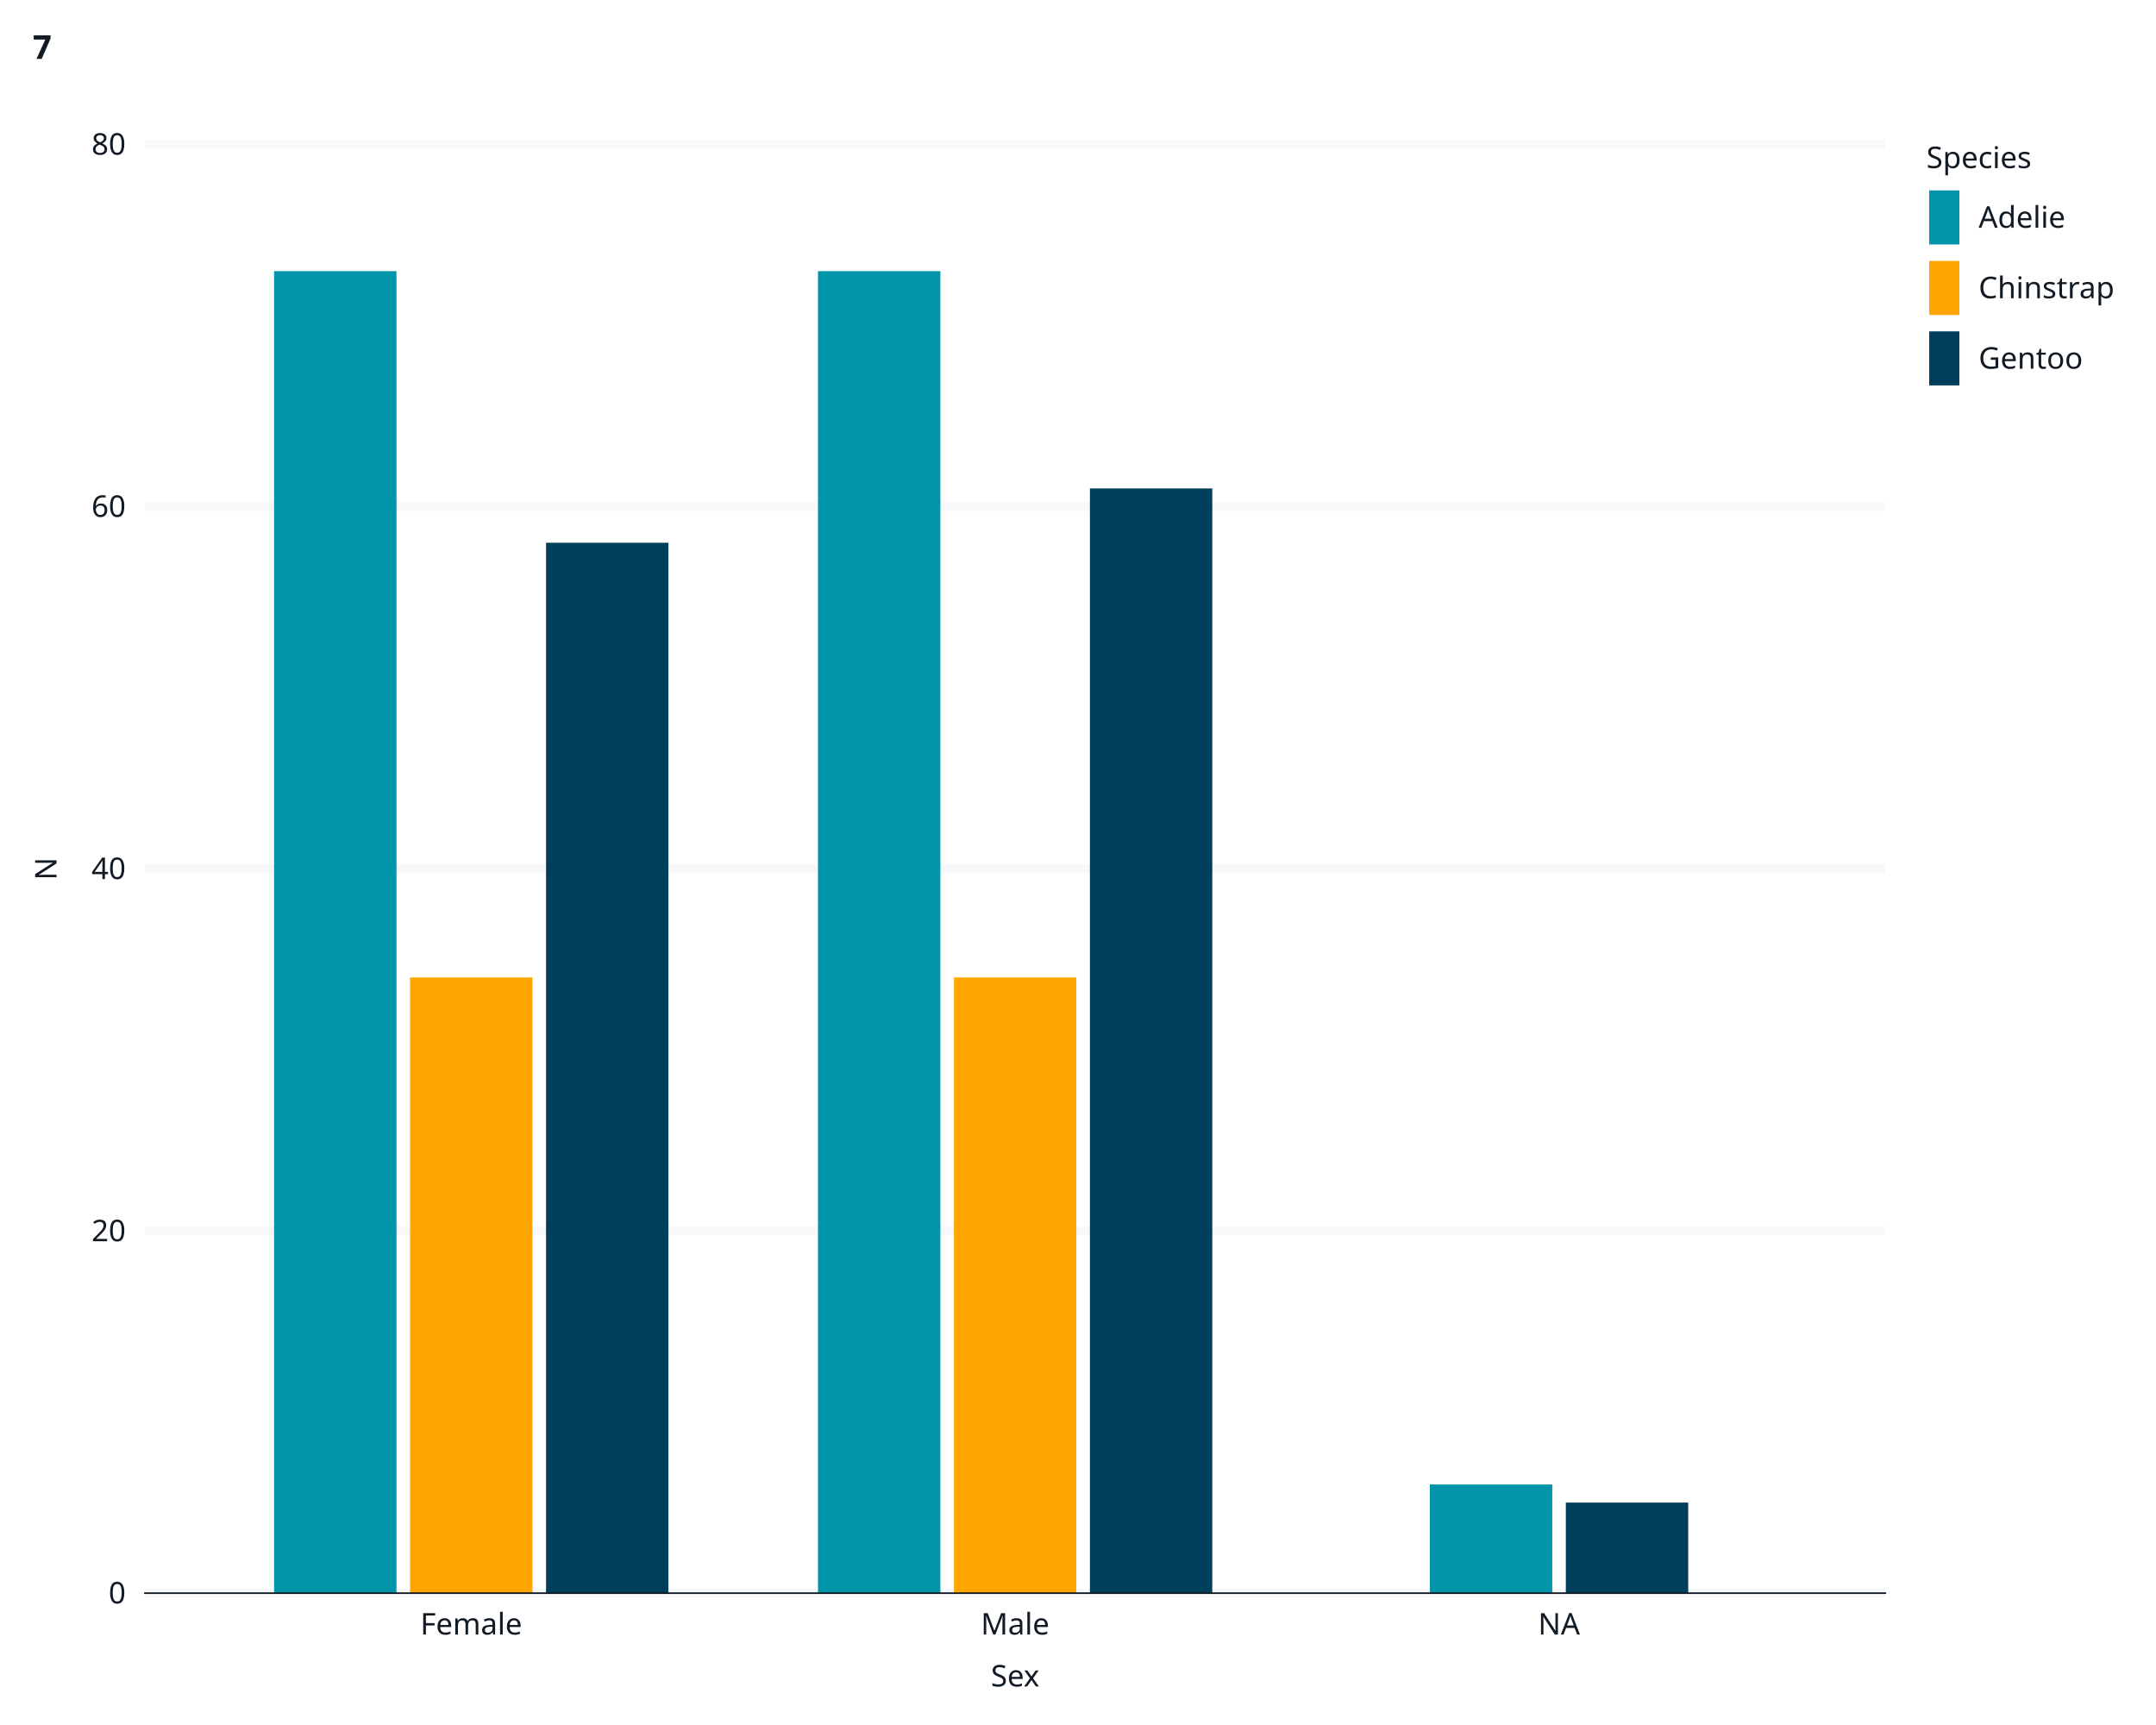
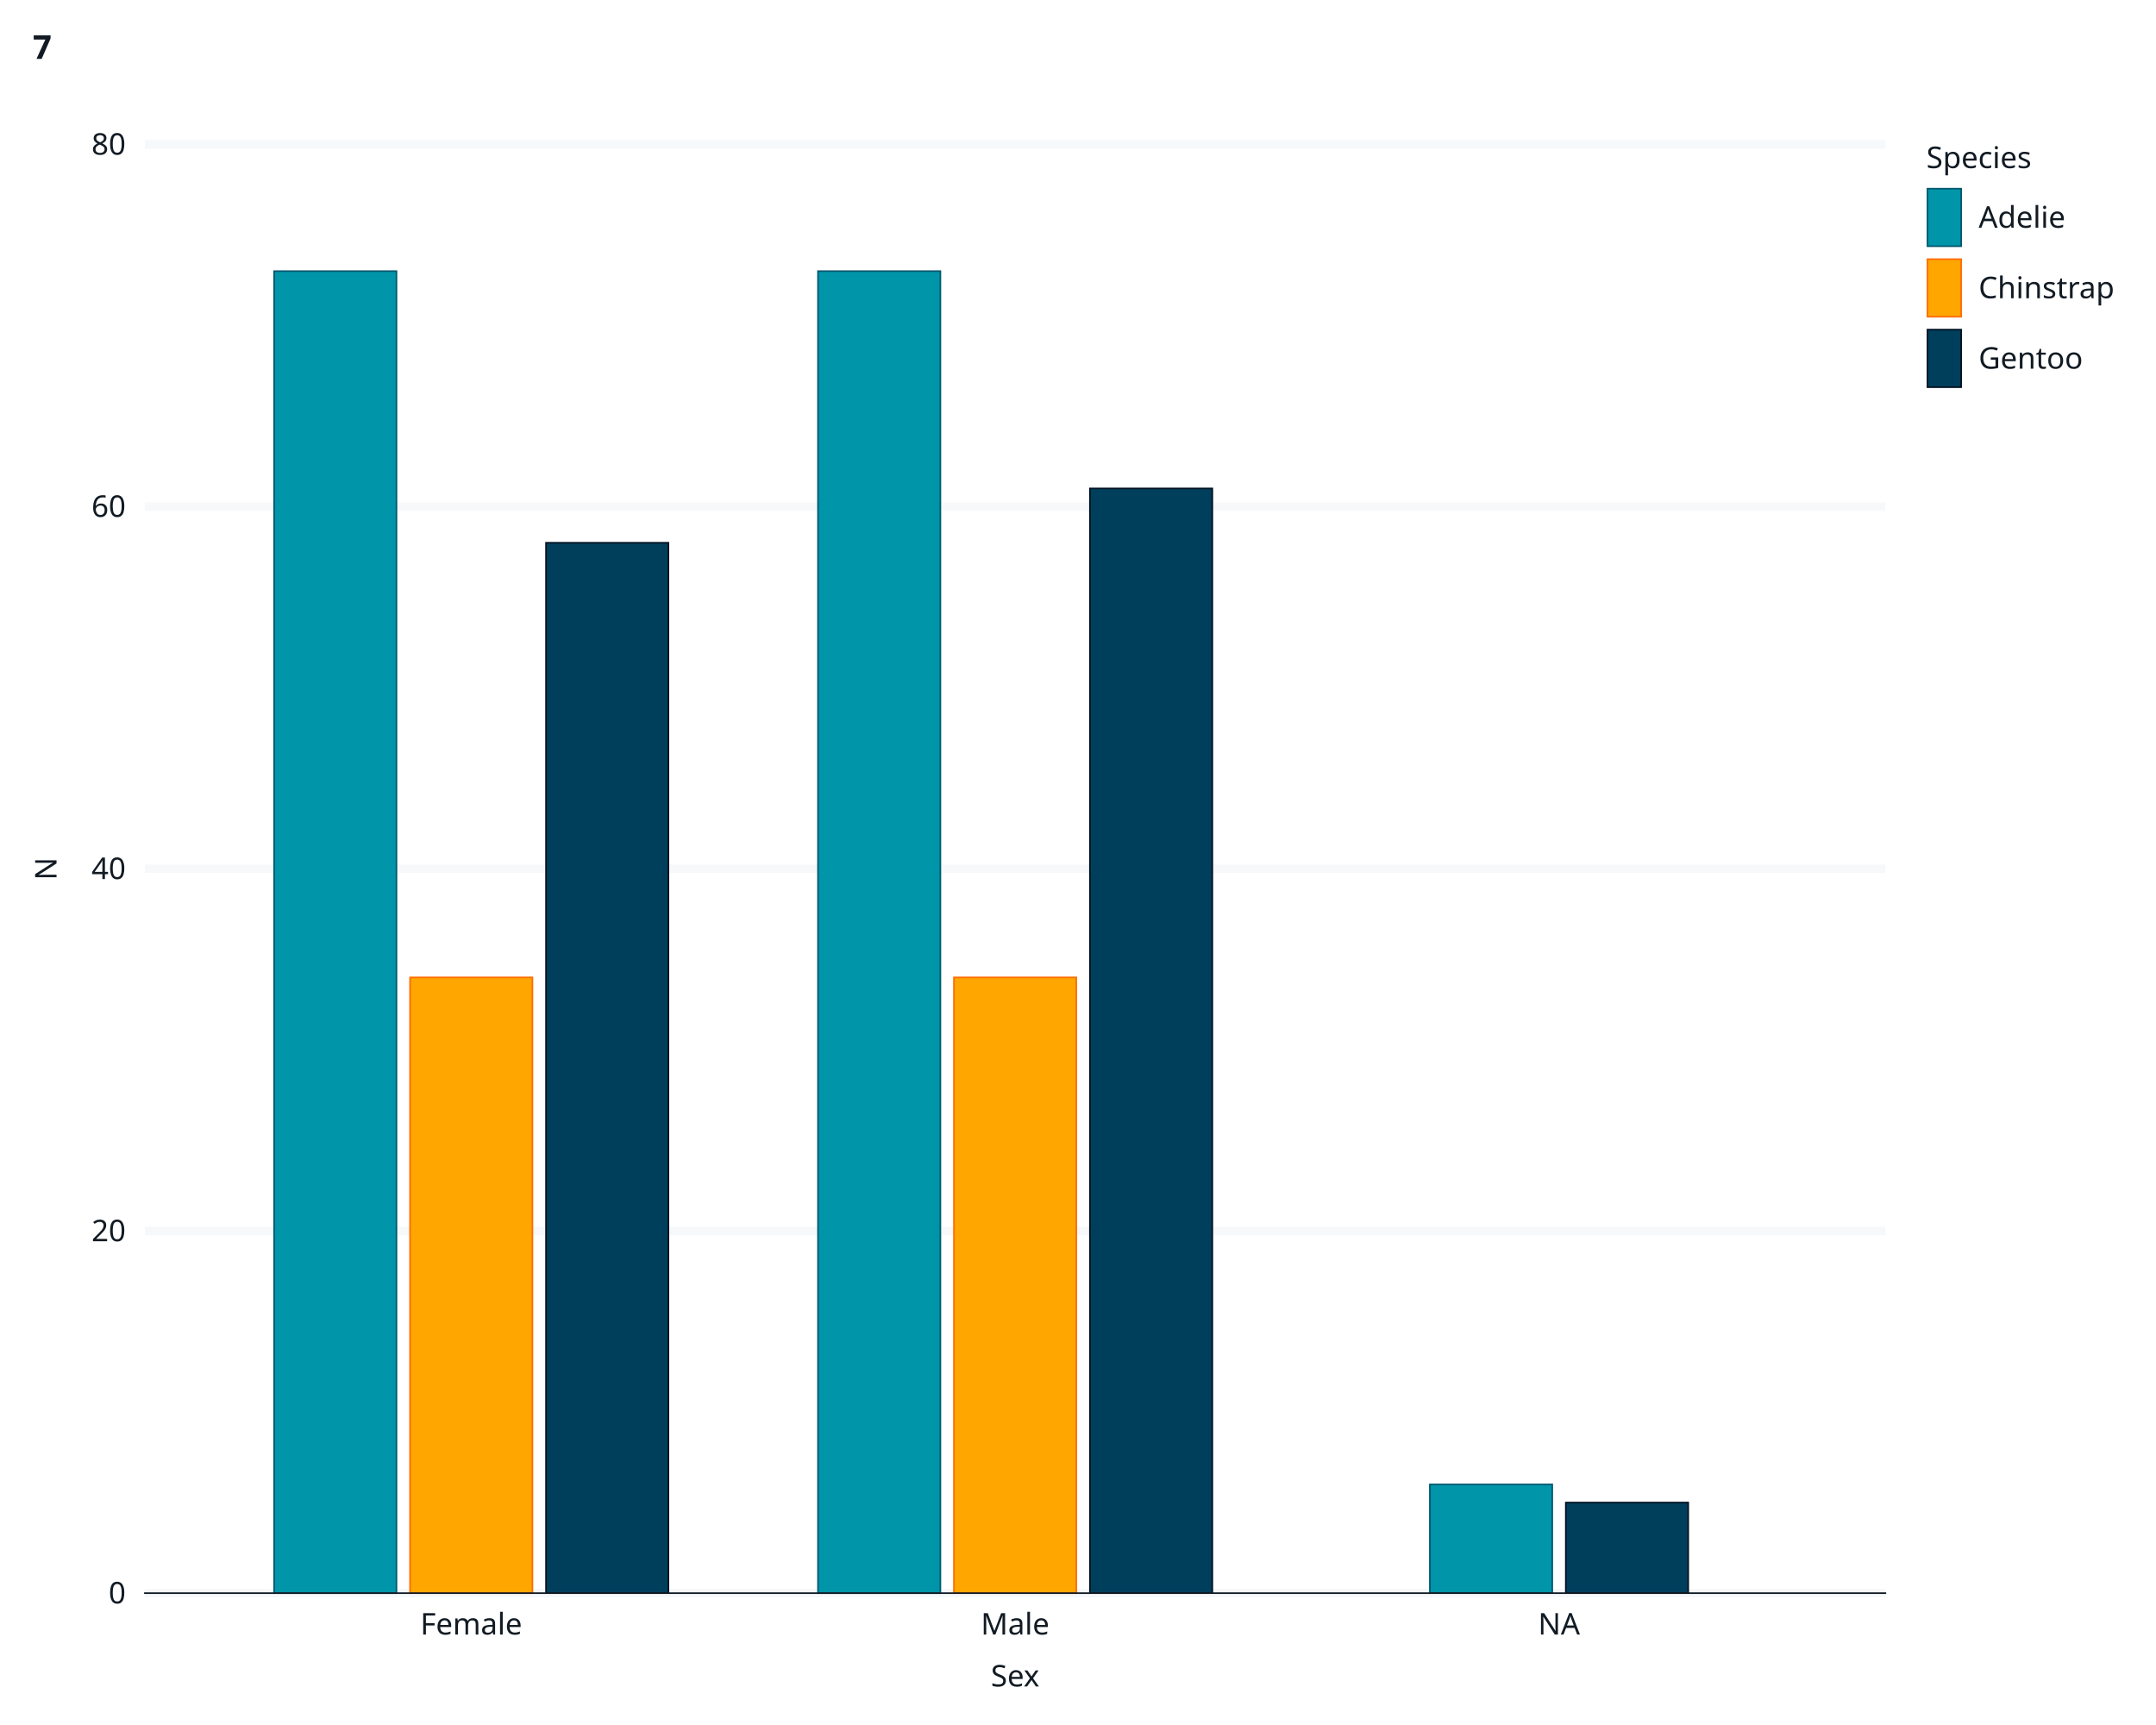
<svg xmlns="http://www.w3.org/2000/svg" class="svglite" data-engine-version="2.0" width="720.00pt" height="576.00pt" viewBox="0 0 720.00 576.00">
  <defs>
    <style type="text/css">
    .svglite line, .svglite polyline, .svglite polygon, .svglite path, .svglite rect, .svglite circle {
      fill: none;
      stroke: #000000;
      stroke-linecap: round;
      stroke-linejoin: round;
      stroke-miterlimit: 10.00;
    }
  </style>
  </defs>
  <rect width="100%" height="100%" style="stroke: none; fill: #FFFFFF;" />
  <defs>
    <clipPath id="cpMC4wMHw3MjAuMDB8MC4wMHw1NzYuMDA=">
      <rect x="0.00" y="0.00" width="720.00" height="576.00" />
    </clipPath>
  </defs>
  <g clip-path="url(#cpMC4wMHw3MjAuMDB8MC4wMHw1NzYuMDA=)">
    <rect x="0" y="0.00" width="720.00" height="576.00" style="stroke-width: 1.07; stroke: #FFFFFF; fill: #FFFFFF;" />
    <rect x="48.39" y="48.21" width="581.23" height="483.76" style="stroke-width: 1.07; stroke: #FFFFFF; fill: #FFFFFF;" />
    <polyline points="48.39,531.97 629.62,531.97 " style="stroke-width: 2.84; stroke: #F6F8FA; stroke-linecap: butt;" />
    <polyline points="48.39,411.03 629.62,411.03 " style="stroke-width: 2.84; stroke: #F6F8FA; stroke-linecap: butt;" />
    <polyline points="48.39,290.09 629.62,290.09 " style="stroke-width: 2.84; stroke: #F6F8FA; stroke-linecap: butt;" />
    <polyline points="48.39,169.15 629.62,169.15 " style="stroke-width: 2.84; stroke: #F6F8FA; stroke-linecap: butt;" />
    <polyline points="48.39,48.21 629.62,48.21 " style="stroke-width: 2.84; stroke: #F6F8FA; stroke-linecap: butt;" />
    <polyline points="157.37,531.97 157.37,48.21 " style="stroke-width: 2.84; stroke: none; stroke-linecap: butt;" />
    <polyline points="339.01,531.97 339.01,48.21 " style="stroke-width: 2.84; stroke: none; stroke-linecap: butt;" />
    <polyline points="520.64,531.97 520.64,48.21 " style="stroke-width: 2.84; stroke: none; stroke-linecap: butt;" />
-     <rect x="91.53" y="90.54" width="40.87" height="441.43" style="stroke-width: 1.41; stroke: none; stroke-linecap: butt; stroke-linejoin: miter; fill: #0095A8;" />
-     <rect x="136.94" y="326.37" width="40.87" height="205.60" style="stroke-width: 1.41; stroke: none; stroke-linecap: butt; stroke-linejoin: miter; fill: #FFA600;" />
-     <rect x="182.35" y="181.24" width="40.87" height="350.72" style="stroke-width: 1.41; stroke: none; stroke-linecap: butt; stroke-linejoin: miter; fill: #003F5C;" />
-     <rect x="273.17" y="90.54" width="40.87" height="441.43" style="stroke-width: 1.41; stroke: none; stroke-linecap: butt; stroke-linejoin: miter; fill: #0095A8;" />
-     <rect x="318.57" y="326.37" width="40.87" height="205.60" style="stroke-width: 1.41; stroke: none; stroke-linecap: butt; stroke-linejoin: miter; fill: #FFA600;" />
-     <rect x="363.98" y="163.10" width="40.87" height="368.86" style="stroke-width: 1.41; stroke: none; stroke-linecap: butt; stroke-linejoin: miter; fill: #003F5C;" />
-     <rect x="477.51" y="495.68" width="40.87" height="36.28" style="stroke-width: 1.41; stroke: none; stroke-linecap: butt; stroke-linejoin: miter; fill: #0095A8;" />
-     <rect x="522.91" y="501.73" width="40.87" height="30.23" style="stroke-width: 1.41; stroke: none; stroke-linecap: butt; stroke-linejoin: miter; fill: #003F5C;" />
+     <rect x="91.53" y="90.54" width="40.87" height="441.43" style="stroke-width: 0.53; stroke: #00576F; stroke-linecap: butt; stroke-linejoin: miter; fill: #0095A8;" />
+     <rect x="136.94" y="326.37" width="40.87" height="205.60" style="stroke-width: 0.53; stroke: #FF6C00; stroke-linecap: butt; stroke-linejoin: miter; fill: #FFA600;" />
+     <rect x="182.35" y="181.24" width="40.87" height="350.72" style="stroke-width: 0.53; stroke: #001021; stroke-linecap: butt; stroke-linejoin: miter; fill: #003F5C;" />
+     <rect x="273.17" y="90.54" width="40.87" height="441.43" style="stroke-width: 0.53; stroke: #00576F; stroke-linecap: butt; stroke-linejoin: miter; fill: #0095A8;" />
+     <rect x="318.57" y="326.37" width="40.87" height="205.60" style="stroke-width: 0.53; stroke: #FF6C00; stroke-linecap: butt; stroke-linejoin: miter; fill: #FFA600;" />
+     <rect x="363.98" y="163.10" width="40.87" height="368.86" style="stroke-width: 0.53; stroke: #001021; stroke-linecap: butt; stroke-linejoin: miter; fill: #003F5C;" />
+     <rect x="477.51" y="495.68" width="40.87" height="36.28" style="stroke-width: 0.53; stroke: #00576F; stroke-linecap: butt; stroke-linejoin: miter; fill: #0095A8;" />
+     <rect x="522.91" y="501.73" width="40.87" height="30.23" style="stroke-width: 0.53; stroke: #001021; stroke-linecap: butt; stroke-linejoin: miter; fill: #003F5C;" />
    <polyline points="48.39,531.97 48.39,48.21 " style="stroke-width: 0.53; stroke: none; stroke-linecap: square;" />
    <text x="42.00" y="535.41" text-anchor="end" style="font-size: 10.00px; fill: #121B24; font-family: sans;" textLength="5.56px" lengthAdjust="spacingAndGlyphs">0</text>
    <text x="42.00" y="414.47" text-anchor="end" style="font-size: 10.00px; fill: #121B24; font-family: sans;" textLength="11.12px" lengthAdjust="spacingAndGlyphs">20</text>
    <text x="42.00" y="293.53" text-anchor="end" style="font-size: 10.00px; fill: #121B24; font-family: sans;" textLength="11.12px" lengthAdjust="spacingAndGlyphs">40</text>
    <text x="42.00" y="172.59" text-anchor="end" style="font-size: 10.00px; fill: #121B24; font-family: sans;" textLength="11.12px" lengthAdjust="spacingAndGlyphs">60</text>
    <text x="42.00" y="51.65" text-anchor="end" style="font-size: 10.00px; fill: #121B24; font-family: sans;" textLength="11.12px" lengthAdjust="spacingAndGlyphs">80</text>
    <polyline points="44.74,531.97 48.39,531.97 " style="stroke-width: 0.53; stroke: none; stroke-linecap: butt;" />
    <polyline points="44.74,411.03 48.39,411.03 " style="stroke-width: 0.53; stroke: none; stroke-linecap: butt;" />
    <polyline points="44.74,290.09 48.39,290.09 " style="stroke-width: 0.53; stroke: none; stroke-linecap: butt;" />
    <polyline points="44.74,169.15 48.39,169.15 " style="stroke-width: 0.53; stroke: none; stroke-linecap: butt;" />
    <polyline points="44.74,48.21 48.39,48.21 " style="stroke-width: 0.53; stroke: none; stroke-linecap: butt;" />
    <polyline points="48.39,531.97 629.62,531.97 " style="stroke-width: 0.53; stroke: #121B24; stroke-linecap: square;" />
    <polyline points="157.37,535.62 157.37,531.97 " style="stroke-width: 0.53; stroke: none; stroke-linecap: butt;" />
    <polyline points="339.01,535.62 339.01,531.97 " style="stroke-width: 0.53; stroke: none; stroke-linecap: butt;" />
    <polyline points="520.64,535.62 520.64,531.97 " style="stroke-width: 0.53; stroke: none; stroke-linecap: butt;" />
    <text x="157.37" y="545.79" text-anchor="middle" style="font-size: 10.00px; fill: #121B24; font-family: sans;" textLength="33.35px" lengthAdjust="spacingAndGlyphs">Female</text>
    <text x="339.01" y="545.79" text-anchor="middle" style="font-size: 10.00px; fill: #121B24; font-family: sans;" textLength="21.68px" lengthAdjust="spacingAndGlyphs">Male</text>
    <text x="520.64" y="545.79" text-anchor="middle" style="font-size: 10.00px; fill: #121B24; font-family: sans;" textLength="13.90px" lengthAdjust="spacingAndGlyphs">NA</text>
    <text x="339.01" y="563.13" text-anchor="middle" style="font-size: 10.00px; fill: #121B24; font-family: sans;" textLength="17.24px" lengthAdjust="spacingAndGlyphs">Sex</text>
    <text transform="translate(18.88,290.09) rotate(-90)" text-anchor="middle" style="font-size: 10.00px; fill: #121B24; font-family: sans;" textLength="7.22px" lengthAdjust="spacingAndGlyphs">N</text>
    <rect x="635.10" y="48.21" width="62.98" height="89.64" style="stroke-width: 1.07; stroke: #FFFFFF; fill: #FFFFFF;" />
    <text x="643.32" y="56.13" style="font-size: 10.00px; fill: #121B24; font-family: sans;" textLength="35.59px" lengthAdjust="spacingAndGlyphs">Species</text>
    <rect x="643.32" y="62.65" width="11.96" height="19.92" style="stroke-width: 1.07; stroke: #FFFFFF; fill: #FFFFFF;" />
-     <rect x="644.26" y="63.58" width="10.08" height="18.05" style="stroke-width: 1.41; stroke: none; stroke-linecap: butt; stroke-linejoin: miter; fill: #0095A8;" />
+     <rect x="643.68" y="63.00" width="11.25" height="19.21" style="stroke-width: 0.53; stroke: #00576F; stroke-linecap: butt; stroke-linejoin: miter; fill: #0095A8;" />
    <rect x="643.32" y="86.18" width="11.96" height="19.92" style="stroke-width: 1.07; stroke: #FFFFFF; fill: #FFFFFF;" />
-     <rect x="644.26" y="87.12" width="10.08" height="18.05" style="stroke-width: 1.41; stroke: none; stroke-linecap: butt; stroke-linejoin: miter; fill: #FFA600;" />
+     <rect x="643.68" y="86.54" width="11.25" height="19.21" style="stroke-width: 0.53; stroke: #FF6C00; stroke-linecap: butt; stroke-linejoin: miter; fill: #FFA600;" />
    <rect x="643.32" y="109.71" width="11.96" height="19.92" style="stroke-width: 1.07; stroke: #FFFFFF; fill: #FFFFFF;" />
-     <rect x="644.26" y="110.65" width="10.08" height="18.05" style="stroke-width: 1.41; stroke: none; stroke-linecap: butt; stroke-linejoin: miter; fill: #003F5C;" />
+     <rect x="643.68" y="110.07" width="11.25" height="19.21" style="stroke-width: 0.53; stroke: #001021; stroke-linecap: butt; stroke-linejoin: miter; fill: #003F5C;" />
    <text x="660.76" y="76.05" style="font-size: 10.00px; fill: #121B24; font-family: sans;" textLength="27.80px" lengthAdjust="spacingAndGlyphs">Adelie</text>
    <text x="660.76" y="99.58" style="font-size: 10.00px; fill: #121B24; font-family: sans;" textLength="42.80px" lengthAdjust="spacingAndGlyphs">Chinstrap</text>
    <text x="660.76" y="123.11" style="font-size: 10.00px; fill: #121B24; font-family: sans;" textLength="32.81px" lengthAdjust="spacingAndGlyphs">Gentoo</text>
    <text x="10.96" y="19.67" style="font-size: 11.00px; font-weight: bold; fill: #121B24; font-family: sans;" textLength="6.12px" lengthAdjust="spacingAndGlyphs">7</text>
  </g>
</svg>
